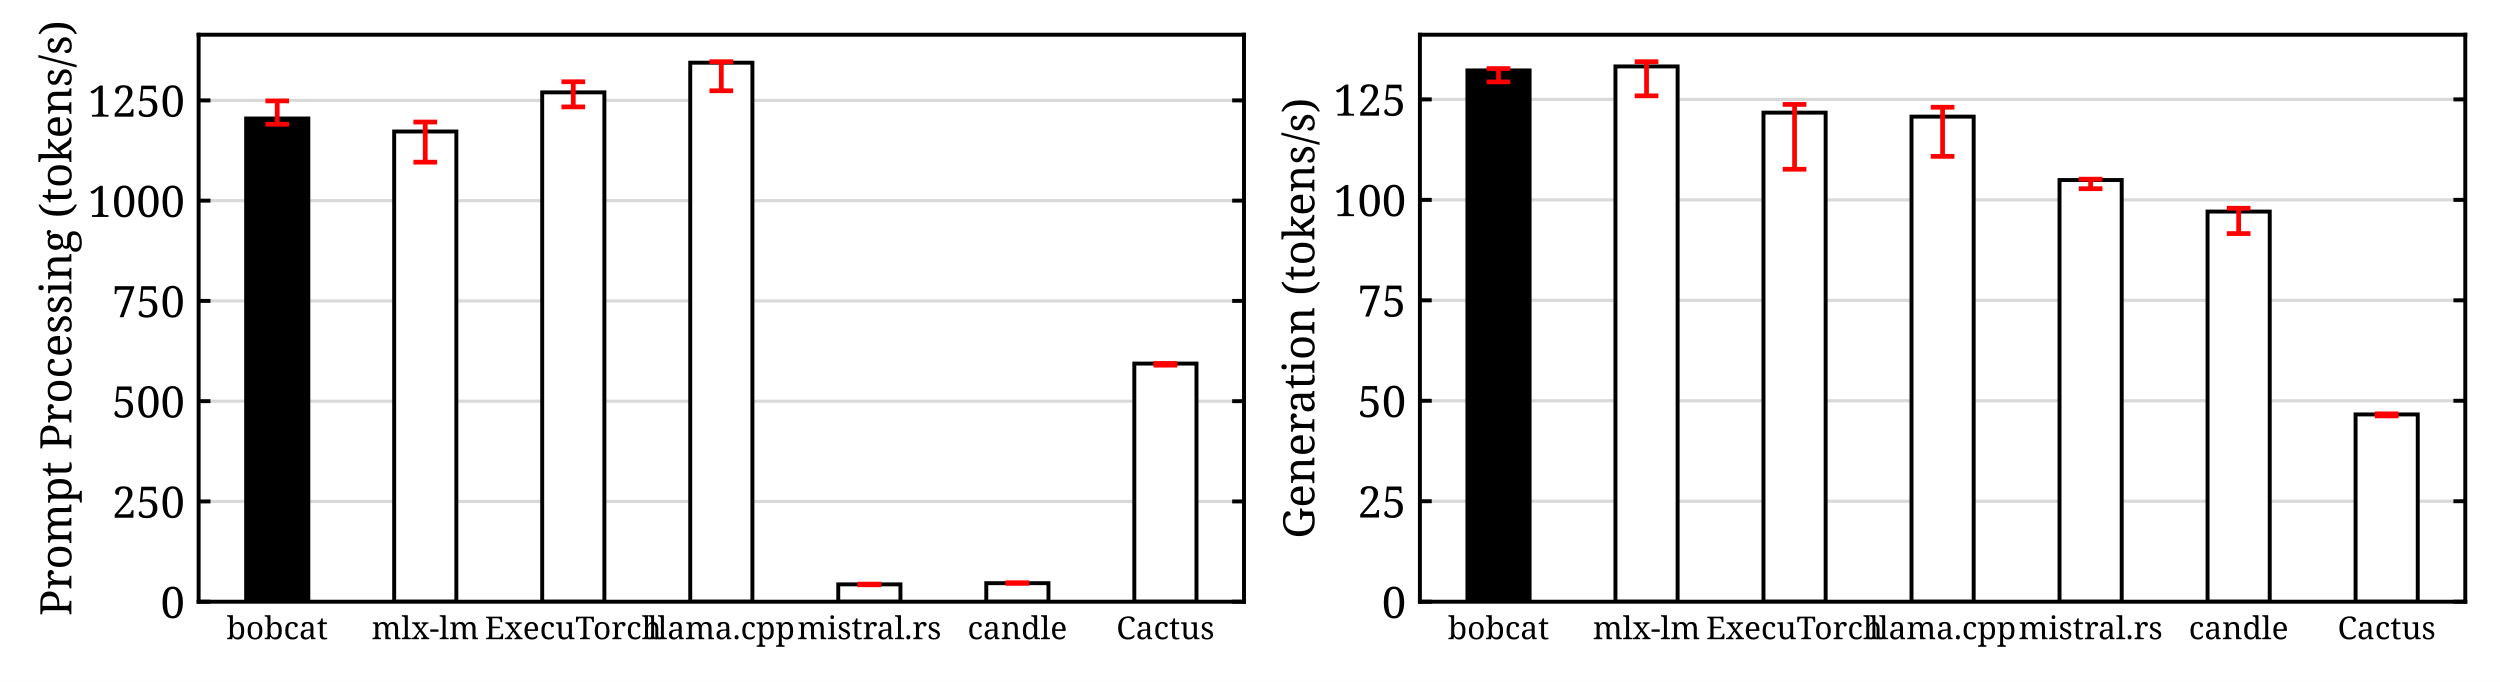
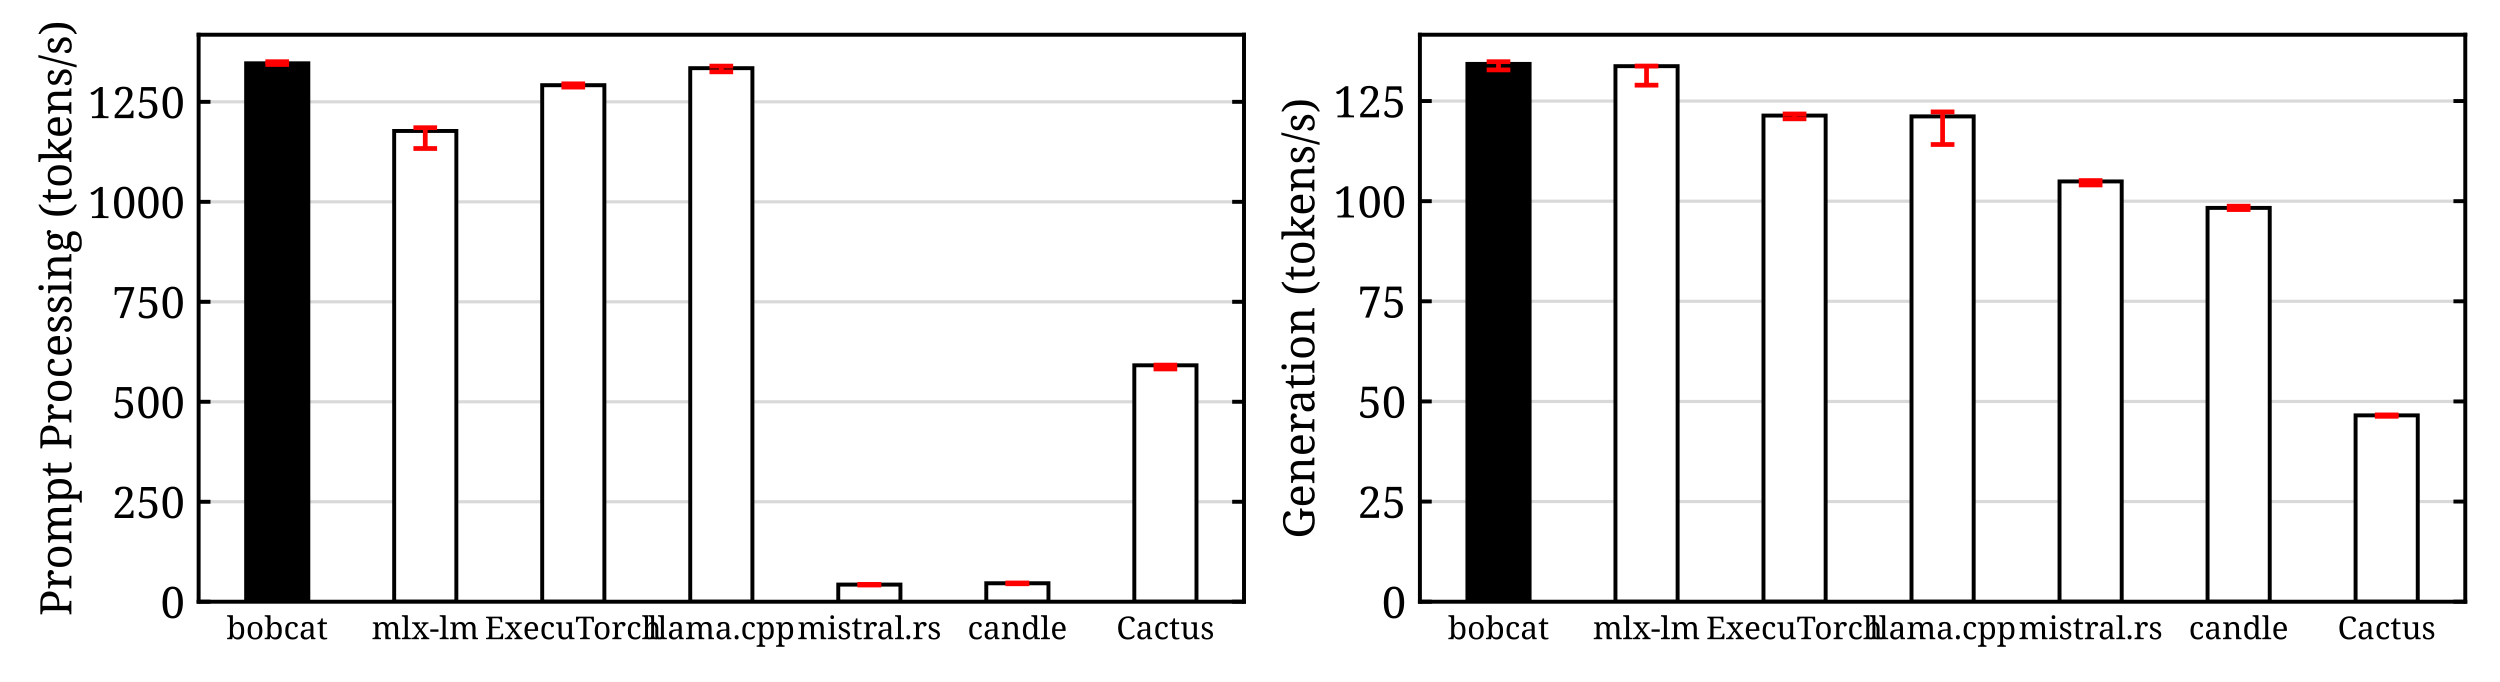
<svg xmlns="http://www.w3.org/2000/svg" xmlns:xlink="http://www.w3.org/1999/xlink" width="633.6pt" height="172.8pt" viewBox="0 0 633.6 172.8" version="1.1">
  <defs>
    <style type="text/css">*{stroke-linejoin: round; stroke-linecap: butt}</style>
  </defs>
  <g id="figure_1">
    <g id="patch_1">
      <path d="M 0 172.8  L 633.6 172.8  L 633.6 0  L 0 0  z " style="fill: #ffffff" />
    </g>
    <g id="axes_1">
      <g id="patch_2">
        <path d="M 50.34 152.5  L 315.28 152.5  L 315.28 8.8  L 50.34 8.8  z " style="fill: #ffffff" />
      </g>
      <g id="matplotlib.axis_1">
        <g id="xtick_1">
          <g id="text_1">
            <text style="font-size: 8px; font-family: 'STIXGeneral', serif; text-anchor: middle" x="70.261" y="162" transform="rotate(-0 70.26115 162)">bobcat</text>
          </g>
        </g>
        <g id="xtick_2">
          <g id="text_2">
            <text style="font-size: 8px; font-family: 'STIXGeneral', serif; text-anchor: middle" x="107.777" y="162" transform="rotate(-0 107.7774 162)">mlx-lm</text>
          </g>
        </g>
        <g id="xtick_3">
          <g id="text_3">
            <text style="font-size: 8px; font-family: 'STIXGeneral', serif; text-anchor: middle" x="145.294" y="162" transform="rotate(-0 145.2937 162)">ExecuTorch</text>
          </g>
        </g>
        <g id="xtick_4">
          <g id="text_4">
            <text style="font-size: 8px; font-family: 'STIXGeneral', serif; text-anchor: middle" x="182.81" y="162" transform="rotate(-0 182.81 162)">llama.cpp</text>
          </g>
        </g>
        <g id="xtick_5">
          <g id="text_5">
            <text style="font-size: 8px; font-family: 'STIXGeneral', serif; text-anchor: middle" x="220.326" y="162" transform="rotate(-0 220.3263 162)">mistral.rs</text>
          </g>
        </g>
        <g id="xtick_6">
          <g id="text_6">
            <text style="font-size: 8px; font-family: 'STIXGeneral', serif; text-anchor: middle" x="257.843" y="162" transform="rotate(-0 257.8426 162)">candle</text>
          </g>
        </g>
        <g id="xtick_7">
          <g id="text_7">
            <text style="font-size: 8px; font-family: 'STIXGeneral', serif; text-anchor: middle" x="295.359" y="162" transform="rotate(-0 295.3589 162)">Cactus</text>
          </g>
        </g>
      </g>
      <g id="matplotlib.axis_2">
        <g id="ytick_1">
          <g id="line2d_1">
            <path d="M 50.34 152.5  L 315.28 152.5  " clip-path="url(#pe933649e7e)" style="fill: none; stroke: #d9d9d9; stroke-width: 0.8; stroke-linecap: square" />
          </g>
          <g id="line2d_2">
            <defs>
              <path id="mdae82fceea" d="M 0 0  L 3 0  " style="stroke: #000000" />
            </defs>
            <g>
              <use xlink:href="#mdae82fceea" x="50.34" y="152.5" style="stroke: #000000" />
            </g>
          </g>
          <g id="line2d_3">
            <defs>
              <path id="m9e3574b6be" d="M 0 0  L -3 0  " style="stroke: #000000" />
            </defs>
            <g>
              <use xlink:href="#m9e3574b6be" x="315.28" y="152.5" style="stroke: #000000" />
            </g>
          </g>
          <g id="text_8">
            <text style="font-size: 11px; font-family: 'STIXGeneral', serif; text-anchor: end" x="46.84" y="156.625" transform="rotate(-0 46.84 156.625)">0</text>
          </g>
        </g>
        <g id="ytick_2">
          <g id="line2d_4">
-             <path d="M 50.34 127.089  L 315.28 127.089  " clip-path="url(#pe933649e7e)" style="fill: none; stroke: #d9d9d9; stroke-width: 0.8; stroke-linecap: square" />
+             <path d="M 50.34 127.162  L 315.28 127.162  " clip-path="url(#pe933649e7e)" style="fill: none; stroke: #d9d9d9; stroke-width: 0.8; stroke-linecap: square" />
          </g>
          <g id="line2d_5">
            <g>
-               <use xlink:href="#mdae82fceea" x="50.34" y="127.089" style="stroke: #000000" />
+               <use xlink:href="#mdae82fceea" x="50.34" y="127.162" style="stroke: #000000" />
            </g>
          </g>
          <g id="line2d_6">
            <g>
-               <use xlink:href="#m9e3574b6be" x="315.28" y="127.089" style="stroke: #000000" />
+               <use xlink:href="#m9e3574b6be" x="315.28" y="127.162" style="stroke: #000000" />
            </g>
          </g>
          <g id="text_9">
-             <text style="font-size: 11px; font-family: 'STIXGeneral', serif; text-anchor: end" x="46.84" y="131.214" transform="rotate(-0 46.84 131.2139)">250</text>
+             <text style="font-size: 11px; font-family: 'STIXGeneral', serif; text-anchor: end" x="46.84" y="131.287" transform="rotate(-0 46.84 131.2872)">250</text>
          </g>
        </g>
        <g id="ytick_3">
          <g id="line2d_7">
-             <path d="M 50.34 101.678  L 315.28 101.678  " clip-path="url(#pe933649e7e)" style="fill: none; stroke: #d9d9d9; stroke-width: 0.8; stroke-linecap: square" />
+             <path d="M 50.34 101.824  L 315.28 101.824  " clip-path="url(#pe933649e7e)" style="fill: none; stroke: #d9d9d9; stroke-width: 0.8; stroke-linecap: square" />
          </g>
          <g id="line2d_8">
            <g>
-               <use xlink:href="#mdae82fceea" x="50.34" y="101.678" style="stroke: #000000" />
+               <use xlink:href="#mdae82fceea" x="50.34" y="101.824" style="stroke: #000000" />
            </g>
          </g>
          <g id="line2d_9">
            <g>
-               <use xlink:href="#m9e3574b6be" x="315.28" y="101.678" style="stroke: #000000" />
+               <use xlink:href="#m9e3574b6be" x="315.28" y="101.824" style="stroke: #000000" />
            </g>
          </g>
          <g id="text_10">
-             <text style="font-size: 11px; font-family: 'STIXGeneral', serif; text-anchor: end" x="46.84" y="105.803" transform="rotate(-0 46.84 105.8027)">500</text>
+             <text style="font-size: 11px; font-family: 'STIXGeneral', serif; text-anchor: end" x="46.84" y="105.949" transform="rotate(-0 46.84 105.9494)">500</text>
          </g>
        </g>
        <g id="ytick_4">
          <g id="line2d_10">
-             <path d="M 50.34 76.267  L 315.28 76.267  " clip-path="url(#pe933649e7e)" style="fill: none; stroke: #d9d9d9; stroke-width: 0.8; stroke-linecap: square" />
+             <path d="M 50.34 76.487  L 315.28 76.487  " clip-path="url(#pe933649e7e)" style="fill: none; stroke: #d9d9d9; stroke-width: 0.8; stroke-linecap: square" />
          </g>
          <g id="line2d_11">
            <g>
-               <use xlink:href="#mdae82fceea" x="50.34" y="76.267" style="stroke: #000000" />
+               <use xlink:href="#mdae82fceea" x="50.34" y="76.487" style="stroke: #000000" />
            </g>
          </g>
          <g id="line2d_12">
            <g>
-               <use xlink:href="#m9e3574b6be" x="315.28" y="76.267" style="stroke: #000000" />
+               <use xlink:href="#m9e3574b6be" x="315.28" y="76.487" style="stroke: #000000" />
            </g>
          </g>
          <g id="text_11">
-             <text style="font-size: 11px; font-family: 'STIXGeneral', serif; text-anchor: end" x="46.84" y="80.392" transform="rotate(-0 46.84 80.39159)">750</text>
+             <text style="font-size: 11px; font-family: 'STIXGeneral', serif; text-anchor: end" x="46.84" y="80.612" transform="rotate(-0 46.84 80.61167)">750</text>
          </g>
        </g>
        <g id="ytick_5">
          <g id="line2d_13">
-             <path d="M 50.34 50.855  L 315.28 50.855  " clip-path="url(#pe933649e7e)" style="fill: none; stroke: #d9d9d9; stroke-width: 0.8; stroke-linecap: square" />
+             <path d="M 50.34 51.149  L 315.28 51.149  " clip-path="url(#pe933649e7e)" style="fill: none; stroke: #d9d9d9; stroke-width: 0.8; stroke-linecap: square" />
          </g>
          <g id="line2d_14">
            <g>
-               <use xlink:href="#mdae82fceea" x="50.34" y="50.855" style="stroke: #000000" />
+               <use xlink:href="#mdae82fceea" x="50.34" y="51.149" style="stroke: #000000" />
            </g>
          </g>
          <g id="line2d_15">
            <g>
-               <use xlink:href="#m9e3574b6be" x="315.28" y="50.855" style="stroke: #000000" />
+               <use xlink:href="#m9e3574b6be" x="315.28" y="51.149" style="stroke: #000000" />
            </g>
          </g>
          <g id="text_12">
-             <text style="font-size: 11px; font-family: 'STIXGeneral', serif; text-anchor: end" x="46.84" y="54.98" transform="rotate(-0 46.84 54.98046)">1000</text>
+             <text style="font-size: 11px; font-family: 'STIXGeneral', serif; text-anchor: end" x="46.84" y="55.274" transform="rotate(-0 46.84 55.27389)">1000</text>
          </g>
        </g>
        <g id="ytick_6">
          <g id="line2d_16">
-             <path d="M 50.34 25.444  L 315.28 25.444  " clip-path="url(#pe933649e7e)" style="fill: none; stroke: #d9d9d9; stroke-width: 0.8; stroke-linecap: square" />
+             <path d="M 50.34 25.811  L 315.28 25.811  " clip-path="url(#pe933649e7e)" style="fill: none; stroke: #d9d9d9; stroke-width: 0.8; stroke-linecap: square" />
          </g>
          <g id="line2d_17">
            <g>
-               <use xlink:href="#mdae82fceea" x="50.34" y="25.444" style="stroke: #000000" />
+               <use xlink:href="#mdae82fceea" x="50.34" y="25.811" style="stroke: #000000" />
            </g>
          </g>
          <g id="line2d_18">
            <g>
-               <use xlink:href="#m9e3574b6be" x="315.28" y="25.444" style="stroke: #000000" />
+               <use xlink:href="#m9e3574b6be" x="315.28" y="25.811" style="stroke: #000000" />
            </g>
          </g>
          <g id="text_13">
-             <text style="font-size: 11px; font-family: 'STIXGeneral', serif; text-anchor: end" x="46.84" y="29.569" transform="rotate(-0 46.84 29.56932)">1250</text>
+             <text style="font-size: 11px; font-family: 'STIXGeneral', serif; text-anchor: end" x="46.84" y="29.936" transform="rotate(-0 46.84 29.93611)">1250</text>
          </g>
        </g>
        <g id="text_14">
          <text style="font-size: 11px; font-family: 'STIXGeneral', serif; text-anchor: middle" x="18.09" y="80.65" transform="rotate(-90 18.09 80.65)">Prompt Processing (tokens/s)</text>
        </g>
      </g>
      <g id="patch_3">
-         <path d="M 62.383 152.5  L 78.14 152.5  L 78.14 30.026  L 62.383 30.026  z " clip-path="url(#pe933649e7e)" style="stroke: #000000; stroke-linejoin: miter" />
+         <path d="M 62.383 152.5  L 78.14 152.5  L 78.14 16.044  L 62.383 16.044  z " clip-path="url(#pe933649e7e)" style="stroke: #000000; stroke-linejoin: miter" />
      </g>
      <g id="patch_4">
-         <path d="M 99.899 152.5  L 115.656 152.5  L 115.656 33.322  L 99.899 33.322  z " clip-path="url(#pe933649e7e)" style="fill: #ffffff; stroke: #000000; stroke-linejoin: miter" />
+         <path d="M 99.899 152.5  L 115.656 152.5  L 115.656 33.195  L 99.899 33.195  z " clip-path="url(#pe933649e7e)" style="fill: #ffffff; stroke: #000000; stroke-linejoin: miter" />
      </g>
      <g id="patch_5">
-         <path d="M 137.415 152.5  L 153.172 152.5  L 153.172 23.412  L 137.415 23.412  z " clip-path="url(#pe933649e7e)" style="fill: #ffffff; stroke: #000000; stroke-linejoin: miter" />
+         <path d="M 137.415 152.5  L 153.172 152.5  L 153.172 21.592  L 137.415 21.592  z " clip-path="url(#pe933649e7e)" style="fill: #ffffff; stroke: #000000; stroke-linejoin: miter" />
      </g>
      <g id="patch_6">
-         <path d="M 174.932 152.5  L 190.688 152.5  L 190.688 15.888  L 174.932 15.888  z " clip-path="url(#pe933649e7e)" style="fill: #ffffff; stroke: #000000; stroke-linejoin: miter" />
+         <path d="M 174.932 152.5  L 190.688 152.5  L 190.688 17.277  L 174.932 17.277  z " clip-path="url(#pe933649e7e)" style="fill: #ffffff; stroke: #000000; stroke-linejoin: miter" />
      </g>
      <g id="patch_7">
-         <path d="M 212.448 152.5  L 228.205 152.5  L 228.205 148.099  L 212.448 148.099  z " clip-path="url(#pe933649e7e)" style="fill: #ffffff; stroke: #000000; stroke-linejoin: miter" />
+         <path d="M 212.448 152.5  L 228.205 152.5  L 228.205 148.161  L 212.448 148.161  z " clip-path="url(#pe933649e7e)" style="fill: #ffffff; stroke: #000000; stroke-linejoin: miter" />
      </g>
      <g id="patch_8">
-         <path d="M 249.964 152.5  L 265.721 152.5  L 265.721 147.793  L 249.964 147.793  z " clip-path="url(#pe933649e7e)" style="fill: #ffffff; stroke: #000000; stroke-linejoin: miter" />
+         <path d="M 249.964 152.5  L 265.721 152.5  L 265.721 147.824  L 249.964 147.824  z " clip-path="url(#pe933649e7e)" style="fill: #ffffff; stroke: #000000; stroke-linejoin: miter" />
      </g>
      <g id="patch_9">
-         <path d="M 287.48 152.5  L 303.237 152.5  L 303.237 92.146  L 287.48 92.146  z " clip-path="url(#pe933649e7e)" style="fill: #ffffff; stroke: #000000; stroke-linejoin: miter" />
+         <path d="M 287.48 152.5  L 303.237 152.5  L 303.237 92.585  L 287.48 92.585  z " clip-path="url(#pe933649e7e)" style="fill: #ffffff; stroke: #000000; stroke-linejoin: miter" />
      </g>
      <g id="patch_10">
        <path d="M 50.34 152.5  L 50.34 8.8  " style="fill: none; stroke: #000000; stroke-linejoin: miter; stroke-linecap: square" />
      </g>
      <g id="patch_11">
        <path d="M 315.28 152.5  L 315.28 8.8  " style="fill: none; stroke: #000000; stroke-linejoin: miter; stroke-linecap: square" />
      </g>
      <g id="patch_12">
        <path d="M 50.34 152.5  L 315.28 152.5  " style="fill: none; stroke: #000000; stroke-linejoin: miter; stroke-linecap: square" />
      </g>
      <g id="patch_13">
        <path d="M 50.34 8.8  L 315.28 8.8  " style="fill: none; stroke: #000000; stroke-linejoin: miter; stroke-linecap: square" />
      </g>
      <g id="LineCollection_1">
-         <path d="M 70.261 31.478  L 70.261 25.579  " clip-path="url(#pe933649e7e)" style="fill: none; stroke: #ff0000; stroke-width: 1.2" />
-         <path d="M 107.777 41.104  L 107.777 30.932  " clip-path="url(#pe933649e7e)" style="fill: none; stroke: #ff0000; stroke-width: 1.2" />
-         <path d="M 145.294 27.088  L 145.294 20.73  " clip-path="url(#pe933649e7e)" style="fill: none; stroke: #ff0000; stroke-width: 1.2" />
-         <path d="M 182.81 23.006  L 182.81 15.643  " clip-path="url(#pe933649e7e)" style="fill: none; stroke: #ff0000; stroke-width: 1.2" />
-         <path d="M 220.326 148.206  L 220.326 148.027  " clip-path="url(#pe933649e7e)" style="fill: none; stroke: #ff0000; stroke-width: 1.2" />
-         <path d="M 257.843 147.825  L 257.843 147.694  " clip-path="url(#pe933649e7e)" style="fill: none; stroke: #ff0000; stroke-width: 1.2" />
-         <path d="M 295.359 92.539  L 295.359 92.122  " clip-path="url(#pe933649e7e)" style="fill: none; stroke: #ff0000; stroke-width: 1.2" />
+         <path d="M 70.261 16.343  L 70.261 15.643  " clip-path="url(#pe933649e7e)" style="fill: none; stroke: #ff0000; stroke-width: 1.2" />
+         <path d="M 107.777 37.643  L 107.777 32.359  " clip-path="url(#pe933649e7e)" style="fill: none; stroke: #ff0000; stroke-width: 1.2" />
+         <path d="M 145.294 22.073  L 145.294 21.25  " clip-path="url(#pe933649e7e)" style="fill: none; stroke: #ff0000; stroke-width: 1.2" />
+         <path d="M 182.81 18.206  L 182.81 16.755  " clip-path="url(#pe933649e7e)" style="fill: none; stroke: #ff0000; stroke-width: 1.2" />
+         <path d="M 220.326 148.267  L 220.326 148.102  " clip-path="url(#pe933649e7e)" style="fill: none; stroke: #ff0000; stroke-width: 1.2" />
+         <path d="M 257.843 147.948  L 257.843 147.747  " clip-path="url(#pe933649e7e)" style="fill: none; stroke: #ff0000; stroke-width: 1.2" />
+         <path d="M 295.359 93.513  L 295.359 92.532  " clip-path="url(#pe933649e7e)" style="fill: none; stroke: #ff0000; stroke-width: 1.2" />
      </g>
      <g id="line2d_19">
        <defs>
          <path id="m49be664565" d="M 3 0  L -3 -0  " style="stroke: #ff0000; stroke-width: 1.2" />
        </defs>
        <g clip-path="url(#pe933649e7e)">
-           <use xlink:href="#m49be664565" x="70.261" y="31.478" style="fill: #1f77b4; stroke: #ff0000; stroke-width: 1.2" />
-           <use xlink:href="#m49be664565" x="107.777" y="41.104" style="fill: #1f77b4; stroke: #ff0000; stroke-width: 1.2" />
-           <use xlink:href="#m49be664565" x="145.294" y="27.088" style="fill: #1f77b4; stroke: #ff0000; stroke-width: 1.2" />
-           <use xlink:href="#m49be664565" x="182.81" y="23.006" style="fill: #1f77b4; stroke: #ff0000; stroke-width: 1.2" />
-           <use xlink:href="#m49be664565" x="220.326" y="148.206" style="fill: #1f77b4; stroke: #ff0000; stroke-width: 1.2" />
-           <use xlink:href="#m49be664565" x="257.843" y="147.825" style="fill: #1f77b4; stroke: #ff0000; stroke-width: 1.2" />
-           <use xlink:href="#m49be664565" x="295.359" y="92.539" style="fill: #1f77b4; stroke: #ff0000; stroke-width: 1.2" />
+           <use xlink:href="#m49be664565" x="70.261" y="16.343" style="fill: #1f77b4; stroke: #ff0000; stroke-width: 1.2" />
+           <use xlink:href="#m49be664565" x="107.777" y="37.643" style="fill: #1f77b4; stroke: #ff0000; stroke-width: 1.2" />
+           <use xlink:href="#m49be664565" x="145.294" y="22.073" style="fill: #1f77b4; stroke: #ff0000; stroke-width: 1.2" />
+           <use xlink:href="#m49be664565" x="182.81" y="18.206" style="fill: #1f77b4; stroke: #ff0000; stroke-width: 1.2" />
+           <use xlink:href="#m49be664565" x="220.326" y="148.267" style="fill: #1f77b4; stroke: #ff0000; stroke-width: 1.2" />
+           <use xlink:href="#m49be664565" x="257.843" y="147.948" style="fill: #1f77b4; stroke: #ff0000; stroke-width: 1.2" />
+           <use xlink:href="#m49be664565" x="295.359" y="93.513" style="fill: #1f77b4; stroke: #ff0000; stroke-width: 1.2" />
        </g>
      </g>
      <g id="line2d_20">
        <g clip-path="url(#pe933649e7e)">
-           <use xlink:href="#m49be664565" x="70.261" y="25.579" style="fill: #1f77b4; stroke: #ff0000; stroke-width: 1.2" />
-           <use xlink:href="#m49be664565" x="107.777" y="30.932" style="fill: #1f77b4; stroke: #ff0000; stroke-width: 1.2" />
-           <use xlink:href="#m49be664565" x="145.294" y="20.73" style="fill: #1f77b4; stroke: #ff0000; stroke-width: 1.2" />
-           <use xlink:href="#m49be664565" x="182.81" y="15.643" style="fill: #1f77b4; stroke: #ff0000; stroke-width: 1.2" />
-           <use xlink:href="#m49be664565" x="220.326" y="148.027" style="fill: #1f77b4; stroke: #ff0000; stroke-width: 1.2" />
-           <use xlink:href="#m49be664565" x="257.843" y="147.694" style="fill: #1f77b4; stroke: #ff0000; stroke-width: 1.2" />
-           <use xlink:href="#m49be664565" x="295.359" y="92.122" style="fill: #1f77b4; stroke: #ff0000; stroke-width: 1.2" />
+           <use xlink:href="#m49be664565" x="70.261" y="15.643" style="fill: #1f77b4; stroke: #ff0000; stroke-width: 1.2" />
+           <use xlink:href="#m49be664565" x="107.777" y="32.359" style="fill: #1f77b4; stroke: #ff0000; stroke-width: 1.2" />
+           <use xlink:href="#m49be664565" x="145.294" y="21.25" style="fill: #1f77b4; stroke: #ff0000; stroke-width: 1.2" />
+           <use xlink:href="#m49be664565" x="182.81" y="16.755" style="fill: #1f77b4; stroke: #ff0000; stroke-width: 1.2" />
+           <use xlink:href="#m49be664565" x="220.326" y="148.102" style="fill: #1f77b4; stroke: #ff0000; stroke-width: 1.2" />
+           <use xlink:href="#m49be664565" x="257.843" y="147.747" style="fill: #1f77b4; stroke: #ff0000; stroke-width: 1.2" />
+           <use xlink:href="#m49be664565" x="295.359" y="92.532" style="fill: #1f77b4; stroke: #ff0000; stroke-width: 1.2" />
        </g>
      </g>
      <g id="line2d_21" />
    </g>
    <g id="axes_2">
      <g id="patch_14">
        <path d="M 359.86 152.5  L 624.8 152.5  L 624.8 8.8  L 359.86 8.8  z " style="fill: #ffffff" />
      </g>
      <g id="matplotlib.axis_3">
        <g id="xtick_8">
          <g id="text_15">
            <text style="font-size: 8px; font-family: 'STIXGeneral', serif; text-anchor: middle" x="379.781" y="162" transform="rotate(-0 379.7811 162)">bobcat</text>
          </g>
        </g>
        <g id="xtick_9">
          <g id="text_16">
            <text style="font-size: 8px; font-family: 'STIXGeneral', serif; text-anchor: middle" x="417.297" y="162" transform="rotate(-0 417.2974 162)">mlx-lm</text>
          </g>
        </g>
        <g id="xtick_10">
          <g id="text_17">
            <text style="font-size: 8px; font-family: 'STIXGeneral', serif; text-anchor: middle" x="454.814" y="162" transform="rotate(-0 454.8137 162)">ExecuTorch</text>
          </g>
        </g>
        <g id="xtick_11">
          <g id="text_18">
            <text style="font-size: 8px; font-family: 'STIXGeneral', serif; text-anchor: middle" x="492.33" y="162" transform="rotate(-0 492.33 162)">llama.cpp</text>
          </g>
        </g>
        <g id="xtick_12">
          <g id="text_19">
            <text style="font-size: 8px; font-family: 'STIXGeneral', serif; text-anchor: middle" x="529.846" y="162" transform="rotate(-0 529.8463 162)">mistral.rs</text>
          </g>
        </g>
        <g id="xtick_13">
          <g id="text_20">
            <text style="font-size: 8px; font-family: 'STIXGeneral', serif; text-anchor: middle" x="567.363" y="162" transform="rotate(-0 567.3626 162)">candle</text>
          </g>
        </g>
        <g id="xtick_14">
          <g id="text_21">
            <text style="font-size: 8px; font-family: 'STIXGeneral', serif; text-anchor: middle" x="604.879" y="162" transform="rotate(-0 604.8789 162)">Cactus</text>
          </g>
        </g>
      </g>
      <g id="matplotlib.axis_4">
        <g id="ytick_7">
          <g id="line2d_22">
            <path d="M 359.86 152.5  L 624.8 152.5  " clip-path="url(#pdc2c8563f9)" style="fill: none; stroke: #d9d9d9; stroke-width: 0.8; stroke-linecap: square" />
          </g>
          <g id="line2d_23">
            <g>
              <use xlink:href="#mdae82fceea" x="359.86" y="152.5" style="stroke: #000000" />
            </g>
          </g>
          <g id="line2d_24">
            <g>
              <use xlink:href="#m9e3574b6be" x="624.8" y="152.5" style="stroke: #000000" />
            </g>
          </g>
          <g id="text_22">
            <text style="font-size: 11px; font-family: 'STIXGeneral', serif; text-anchor: end" x="356.36" y="156.625" transform="rotate(-0 356.36 156.625)">0</text>
          </g>
        </g>
        <g id="ytick_8">
          <g id="line2d_25">
-             <path d="M 359.86 127.039  L 624.8 127.039  " clip-path="url(#pdc2c8563f9)" style="fill: none; stroke: #d9d9d9; stroke-width: 0.8; stroke-linecap: square" />
+             <path d="M 359.86 127.122  L 624.8 127.122  " clip-path="url(#pdc2c8563f9)" style="fill: none; stroke: #d9d9d9; stroke-width: 0.8; stroke-linecap: square" />
          </g>
          <g id="line2d_26">
            <g>
-               <use xlink:href="#mdae82fceea" x="359.86" y="127.039" style="stroke: #000000" />
+               <use xlink:href="#mdae82fceea" x="359.86" y="127.122" style="stroke: #000000" />
            </g>
          </g>
          <g id="line2d_27">
            <g>
-               <use xlink:href="#m9e3574b6be" x="624.8" y="127.039" style="stroke: #000000" />
+               <use xlink:href="#m9e3574b6be" x="624.8" y="127.122" style="stroke: #000000" />
            </g>
          </g>
          <g id="text_23">
-             <text style="font-size: 11px; font-family: 'STIXGeneral', serif; text-anchor: end" x="356.36" y="131.164" transform="rotate(-0 356.36 131.1636)">25</text>
+             <text style="font-size: 11px; font-family: 'STIXGeneral', serif; text-anchor: end" x="356.36" y="131.247" transform="rotate(-0 356.36 131.2475)">25</text>
          </g>
        </g>
        <g id="ytick_9">
          <g id="line2d_28">
-             <path d="M 359.86 101.577  L 624.8 101.577  " clip-path="url(#pdc2c8563f9)" style="fill: none; stroke: #d9d9d9; stroke-width: 0.8; stroke-linecap: square" />
+             <path d="M 359.86 101.745  L 624.8 101.745  " clip-path="url(#pdc2c8563f9)" style="fill: none; stroke: #d9d9d9; stroke-width: 0.8; stroke-linecap: square" />
          </g>
          <g id="line2d_29">
            <g>
-               <use xlink:href="#mdae82fceea" x="359.86" y="101.577" style="stroke: #000000" />
+               <use xlink:href="#mdae82fceea" x="359.86" y="101.745" style="stroke: #000000" />
            </g>
          </g>
          <g id="line2d_30">
            <g>
-               <use xlink:href="#m9e3574b6be" x="624.8" y="101.577" style="stroke: #000000" />
+               <use xlink:href="#m9e3574b6be" x="624.8" y="101.745" style="stroke: #000000" />
            </g>
          </g>
          <g id="text_24">
-             <text style="font-size: 11px; font-family: 'STIXGeneral', serif; text-anchor: end" x="356.36" y="105.702" transform="rotate(-0 356.36 105.7023)">50</text>
+             <text style="font-size: 11px; font-family: 'STIXGeneral', serif; text-anchor: end" x="356.36" y="105.87" transform="rotate(-0 356.36 105.8699)">50</text>
          </g>
        </g>
        <g id="ytick_10">
          <g id="line2d_31">
-             <path d="M 359.86 76.116  L 624.8 76.116  " clip-path="url(#pdc2c8563f9)" style="fill: none; stroke: #d9d9d9; stroke-width: 0.8; stroke-linecap: square" />
+             <path d="M 359.86 76.367  L 624.8 76.367  " clip-path="url(#pdc2c8563f9)" style="fill: none; stroke: #d9d9d9; stroke-width: 0.8; stroke-linecap: square" />
          </g>
          <g id="line2d_32">
            <g>
-               <use xlink:href="#mdae82fceea" x="359.86" y="76.116" style="stroke: #000000" />
+               <use xlink:href="#mdae82fceea" x="359.86" y="76.367" style="stroke: #000000" />
            </g>
          </g>
          <g id="line2d_33">
            <g>
-               <use xlink:href="#m9e3574b6be" x="624.8" y="76.116" style="stroke: #000000" />
+               <use xlink:href="#m9e3574b6be" x="624.8" y="76.367" style="stroke: #000000" />
            </g>
          </g>
          <g id="text_25">
-             <text style="font-size: 11px; font-family: 'STIXGeneral', serif; text-anchor: end" x="356.36" y="80.241" transform="rotate(-0 356.36 80.24091)">75</text>
+             <text style="font-size: 11px; font-family: 'STIXGeneral', serif; text-anchor: end" x="356.36" y="80.492" transform="rotate(-0 356.36 80.49241)">75</text>
          </g>
        </g>
        <g id="ytick_11">
          <g id="line2d_34">
-             <path d="M 359.86 50.655  L 624.8 50.655  " clip-path="url(#pdc2c8563f9)" style="fill: none; stroke: #d9d9d9; stroke-width: 0.8; stroke-linecap: square" />
+             <path d="M 359.86 50.99  L 624.8 50.99  " clip-path="url(#pdc2c8563f9)" style="fill: none; stroke: #d9d9d9; stroke-width: 0.8; stroke-linecap: square" />
          </g>
          <g id="line2d_35">
            <g>
-               <use xlink:href="#mdae82fceea" x="359.86" y="50.655" style="stroke: #000000" />
+               <use xlink:href="#mdae82fceea" x="359.86" y="50.99" style="stroke: #000000" />
            </g>
          </g>
          <g id="line2d_36">
            <g>
-               <use xlink:href="#m9e3574b6be" x="624.8" y="50.655" style="stroke: #000000" />
+               <use xlink:href="#m9e3574b6be" x="624.8" y="50.99" style="stroke: #000000" />
            </g>
          </g>
          <g id="text_26">
-             <text style="font-size: 11px; font-family: 'STIXGeneral', serif; text-anchor: end" x="356.36" y="54.78" transform="rotate(-0 356.36 54.77954)">100</text>
+             <text style="font-size: 11px; font-family: 'STIXGeneral', serif; text-anchor: end" x="356.36" y="55.115" transform="rotate(-0 356.36 55.11488)">100</text>
          </g>
        </g>
        <g id="ytick_12">
          <g id="line2d_37">
-             <path d="M 359.86 25.193  L 624.8 25.193  " clip-path="url(#pdc2c8563f9)" style="fill: none; stroke: #d9d9d9; stroke-width: 0.8; stroke-linecap: square" />
+             <path d="M 359.86 25.612  L 624.8 25.612  " clip-path="url(#pdc2c8563f9)" style="fill: none; stroke: #d9d9d9; stroke-width: 0.8; stroke-linecap: square" />
          </g>
          <g id="line2d_38">
            <g>
-               <use xlink:href="#mdae82fceea" x="359.86" y="25.193" style="stroke: #000000" />
+               <use xlink:href="#mdae82fceea" x="359.86" y="25.612" style="stroke: #000000" />
            </g>
          </g>
          <g id="line2d_39">
            <g>
-               <use xlink:href="#m9e3574b6be" x="624.8" y="25.193" style="stroke: #000000" />
+               <use xlink:href="#m9e3574b6be" x="624.8" y="25.612" style="stroke: #000000" />
            </g>
          </g>
          <g id="text_27">
-             <text style="font-size: 11px; font-family: 'STIXGeneral', serif; text-anchor: end" x="356.36" y="29.318" transform="rotate(-0 356.36 29.31818)">125</text>
+             <text style="font-size: 11px; font-family: 'STIXGeneral', serif; text-anchor: end" x="356.36" y="29.737" transform="rotate(-0 356.36 29.73735)">125</text>
          </g>
        </g>
        <g id="text_28">
          <text style="font-size: 11px; font-family: 'STIXGeneral', serif; text-anchor: middle" x="333.11" y="80.65" transform="rotate(-90 333.11 80.65)">Generation (tokens/s)</text>
        </g>
      </g>
      <g id="patch_15">
-         <path d="M 371.903 152.5  L 387.66 152.5  L 387.66 17.858  L 371.903 17.858  z " clip-path="url(#pdc2c8563f9)" style="stroke: #000000; stroke-linejoin: miter" />
+         <path d="M 371.903 152.5  L 387.66 152.5  L 387.66 16.198  L 371.903 16.198  z " clip-path="url(#pdc2c8563f9)" style="stroke: #000000; stroke-linejoin: miter" />
      </g>
      <g id="patch_16">
-         <path d="M 409.419 152.5  L 425.176 152.5  L 425.176 16.838  L 409.419 16.838  z " clip-path="url(#pdc2c8563f9)" style="fill: #ffffff; stroke: #000000; stroke-linejoin: miter" />
+         <path d="M 409.419 152.5  L 425.176 152.5  L 425.176 16.772  L 409.419 16.772  z " clip-path="url(#pdc2c8563f9)" style="fill: #ffffff; stroke: #000000; stroke-linejoin: miter" />
      </g>
      <g id="patch_17">
-         <path d="M 446.935 152.5  L 462.692 152.5  L 462.692 28.55  L 446.935 28.55  z " clip-path="url(#pdc2c8563f9)" style="fill: #ffffff; stroke: #000000; stroke-linejoin: miter" />
+         <path d="M 446.935 152.5  L 462.692 152.5  L 462.692 29.285  L 446.935 29.285  z " clip-path="url(#pdc2c8563f9)" style="fill: #ffffff; stroke: #000000; stroke-linejoin: miter" />
      </g>
      <g id="patch_18">
-         <path d="M 484.452 152.5  L 500.208 152.5  L 500.208 29.564  L 484.452 29.564  z " clip-path="url(#pdc2c8563f9)" style="fill: #ffffff; stroke: #000000; stroke-linejoin: miter" />
+         <path d="M 484.452 152.5  L 500.208 152.5  L 500.208 29.501  L 484.452 29.501  z " clip-path="url(#pdc2c8563f9)" style="fill: #ffffff; stroke: #000000; stroke-linejoin: miter" />
      </g>
      <g id="patch_19">
-         <path d="M 521.968 152.5  L 537.725 152.5  L 537.725 45.632  L 521.968 45.632  z " clip-path="url(#pdc2c8563f9)" style="fill: #ffffff; stroke: #000000; stroke-linejoin: miter" />
+         <path d="M 521.968 152.5  L 537.725 152.5  L 537.725 45.984  L 521.968 45.984  z " clip-path="url(#pdc2c8563f9)" style="fill: #ffffff; stroke: #000000; stroke-linejoin: miter" />
      </g>
      <g id="patch_20">
-         <path d="M 559.484 152.5  L 575.241 152.5  L 575.241 53.618  L 559.484 53.618  z " clip-path="url(#pdc2c8563f9)" style="fill: #ffffff; stroke: #000000; stroke-linejoin: miter" />
+         <path d="M 559.484 152.5  L 575.241 152.5  L 575.241 52.685  L 559.484 52.685  z " clip-path="url(#pdc2c8563f9)" style="fill: #ffffff; stroke: #000000; stroke-linejoin: miter" />
      </g>
      <g id="patch_21">
-         <path d="M 597 152.5  L 612.757 152.5  L 612.757 105.033  L 597 105.033  z " clip-path="url(#pdc2c8563f9)" style="fill: #ffffff; stroke: #000000; stroke-linejoin: miter" />
+         <path d="M 597 152.5  L 612.757 152.5  L 612.757 105.273  L 597 105.273  z " clip-path="url(#pdc2c8563f9)" style="fill: #ffffff; stroke: #000000; stroke-linejoin: miter" />
      </g>
      <g id="patch_22">
        <path d="M 359.86 152.5  L 359.86 8.8  " style="fill: none; stroke: #000000; stroke-linejoin: miter; stroke-linecap: square" />
      </g>
      <g id="patch_23">
        <path d="M 624.8 152.5  L 624.8 8.8  " style="fill: none; stroke: #000000; stroke-linejoin: miter; stroke-linecap: square" />
      </g>
      <g id="patch_24">
        <path d="M 359.86 152.5  L 624.8 152.5  " style="fill: none; stroke: #000000; stroke-linejoin: miter; stroke-linecap: square" />
      </g>
      <g id="patch_25">
        <path d="M 359.86 8.8  L 624.8 8.8  " style="fill: none; stroke: #000000; stroke-linejoin: miter; stroke-linecap: square" />
      </g>
      <g id="LineCollection_2">
-         <path d="M 379.781 20.748  L 379.781 17.373  " clip-path="url(#pdc2c8563f9)" style="fill: none; stroke: #ff0000; stroke-width: 1.2" />
-         <path d="M 417.297 24.283  L 417.297 15.643  " clip-path="url(#pdc2c8563f9)" style="fill: none; stroke: #ff0000; stroke-width: 1.2" />
-         <path d="M 454.814 42.891  L 454.814 26.464  " clip-path="url(#pdc2c8563f9)" style="fill: none; stroke: #ff0000; stroke-width: 1.2" />
-         <path d="M 492.33 39.635  L 492.33 27.177  " clip-path="url(#pdc2c8563f9)" style="fill: none; stroke: #ff0000; stroke-width: 1.2" />
-         <path d="M 529.846 47.828  L 529.846 45.407  " clip-path="url(#pdc2c8563f9)" style="fill: none; stroke: #ff0000; stroke-width: 1.2" />
-         <path d="M 567.363 59.199  L 567.363 52.783  " clip-path="url(#pdc2c8563f9)" style="fill: none; stroke: #ff0000; stroke-width: 1.2" />
-         <path d="M 604.879 105.4  L 604.879 104.884  " clip-path="url(#pdc2c8563f9)" style="fill: none; stroke: #ff0000; stroke-width: 1.2" />
+         <path d="M 379.781 17.714  L 379.781 15.643  " clip-path="url(#pdc2c8563f9)" style="fill: none; stroke: #ff0000; stroke-width: 1.2" />
+         <path d="M 417.297 21.59  L 417.297 16.737  " clip-path="url(#pdc2c8563f9)" style="fill: none; stroke: #ff0000; stroke-width: 1.2" />
+         <path d="M 454.814 30.122  L 454.814 28.883  " clip-path="url(#pdc2c8563f9)" style="fill: none; stroke: #ff0000; stroke-width: 1.2" />
+         <path d="M 492.33 36.622  L 492.33 28.356  " clip-path="url(#pdc2c8563f9)" style="fill: none; stroke: #ff0000; stroke-width: 1.2" />
+         <path d="M 529.846 46.87  L 529.846 45.76  " clip-path="url(#pdc2c8563f9)" style="fill: none; stroke: #ff0000; stroke-width: 1.2" />
+         <path d="M 567.363 53.111  L 567.363 52.259  " clip-path="url(#pdc2c8563f9)" style="fill: none; stroke: #ff0000; stroke-width: 1.2" />
+         <path d="M 604.879 105.514  L 604.879 105.152  " clip-path="url(#pdc2c8563f9)" style="fill: none; stroke: #ff0000; stroke-width: 1.2" />
      </g>
      <g id="line2d_40">
        <g clip-path="url(#pdc2c8563f9)">
-           <use xlink:href="#m49be664565" x="379.781" y="20.748" style="fill: #1f77b4; stroke: #ff0000; stroke-width: 1.2" />
-           <use xlink:href="#m49be664565" x="417.297" y="24.283" style="fill: #1f77b4; stroke: #ff0000; stroke-width: 1.2" />
-           <use xlink:href="#m49be664565" x="454.814" y="42.891" style="fill: #1f77b4; stroke: #ff0000; stroke-width: 1.2" />
-           <use xlink:href="#m49be664565" x="492.33" y="39.635" style="fill: #1f77b4; stroke: #ff0000; stroke-width: 1.2" />
-           <use xlink:href="#m49be664565" x="529.846" y="47.828" style="fill: #1f77b4; stroke: #ff0000; stroke-width: 1.2" />
-           <use xlink:href="#m49be664565" x="567.363" y="59.199" style="fill: #1f77b4; stroke: #ff0000; stroke-width: 1.2" />
-           <use xlink:href="#m49be664565" x="604.879" y="105.4" style="fill: #1f77b4; stroke: #ff0000; stroke-width: 1.2" />
+           <use xlink:href="#m49be664565" x="379.781" y="17.714" style="fill: #1f77b4; stroke: #ff0000; stroke-width: 1.2" />
+           <use xlink:href="#m49be664565" x="417.297" y="21.59" style="fill: #1f77b4; stroke: #ff0000; stroke-width: 1.2" />
+           <use xlink:href="#m49be664565" x="454.814" y="30.122" style="fill: #1f77b4; stroke: #ff0000; stroke-width: 1.2" />
+           <use xlink:href="#m49be664565" x="492.33" y="36.622" style="fill: #1f77b4; stroke: #ff0000; stroke-width: 1.2" />
+           <use xlink:href="#m49be664565" x="529.846" y="46.87" style="fill: #1f77b4; stroke: #ff0000; stroke-width: 1.2" />
+           <use xlink:href="#m49be664565" x="567.363" y="53.111" style="fill: #1f77b4; stroke: #ff0000; stroke-width: 1.2" />
+           <use xlink:href="#m49be664565" x="604.879" y="105.514" style="fill: #1f77b4; stroke: #ff0000; stroke-width: 1.2" />
        </g>
      </g>
      <g id="line2d_41">
        <g clip-path="url(#pdc2c8563f9)">
-           <use xlink:href="#m49be664565" x="379.781" y="17.373" style="fill: #1f77b4; stroke: #ff0000; stroke-width: 1.2" />
-           <use xlink:href="#m49be664565" x="417.297" y="15.643" style="fill: #1f77b4; stroke: #ff0000; stroke-width: 1.2" />
-           <use xlink:href="#m49be664565" x="454.814" y="26.464" style="fill: #1f77b4; stroke: #ff0000; stroke-width: 1.2" />
-           <use xlink:href="#m49be664565" x="492.33" y="27.177" style="fill: #1f77b4; stroke: #ff0000; stroke-width: 1.2" />
-           <use xlink:href="#m49be664565" x="529.846" y="45.407" style="fill: #1f77b4; stroke: #ff0000; stroke-width: 1.2" />
-           <use xlink:href="#m49be664565" x="567.363" y="52.783" style="fill: #1f77b4; stroke: #ff0000; stroke-width: 1.2" />
-           <use xlink:href="#m49be664565" x="604.879" y="104.884" style="fill: #1f77b4; stroke: #ff0000; stroke-width: 1.2" />
+           <use xlink:href="#m49be664565" x="379.781" y="15.643" style="fill: #1f77b4; stroke: #ff0000; stroke-width: 1.2" />
+           <use xlink:href="#m49be664565" x="417.297" y="16.737" style="fill: #1f77b4; stroke: #ff0000; stroke-width: 1.2" />
+           <use xlink:href="#m49be664565" x="454.814" y="28.883" style="fill: #1f77b4; stroke: #ff0000; stroke-width: 1.2" />
+           <use xlink:href="#m49be664565" x="492.33" y="28.356" style="fill: #1f77b4; stroke: #ff0000; stroke-width: 1.2" />
+           <use xlink:href="#m49be664565" x="529.846" y="45.76" style="fill: #1f77b4; stroke: #ff0000; stroke-width: 1.2" />
+           <use xlink:href="#m49be664565" x="567.363" y="52.259" style="fill: #1f77b4; stroke: #ff0000; stroke-width: 1.2" />
+           <use xlink:href="#m49be664565" x="604.879" y="105.152" style="fill: #1f77b4; stroke: #ff0000; stroke-width: 1.2" />
        </g>
      </g>
      <g id="line2d_42" />
    </g>
  </g>
  <defs>
    <clipPath id="pe933649e7e">
      <rect x="50.34" y="8.8" width="264.94" height="143.7" />
    </clipPath>
    <clipPath id="pdc2c8563f9">
      <rect x="359.86" y="8.8" width="264.94" height="143.7" />
    </clipPath>
  </defs>
</svg>
